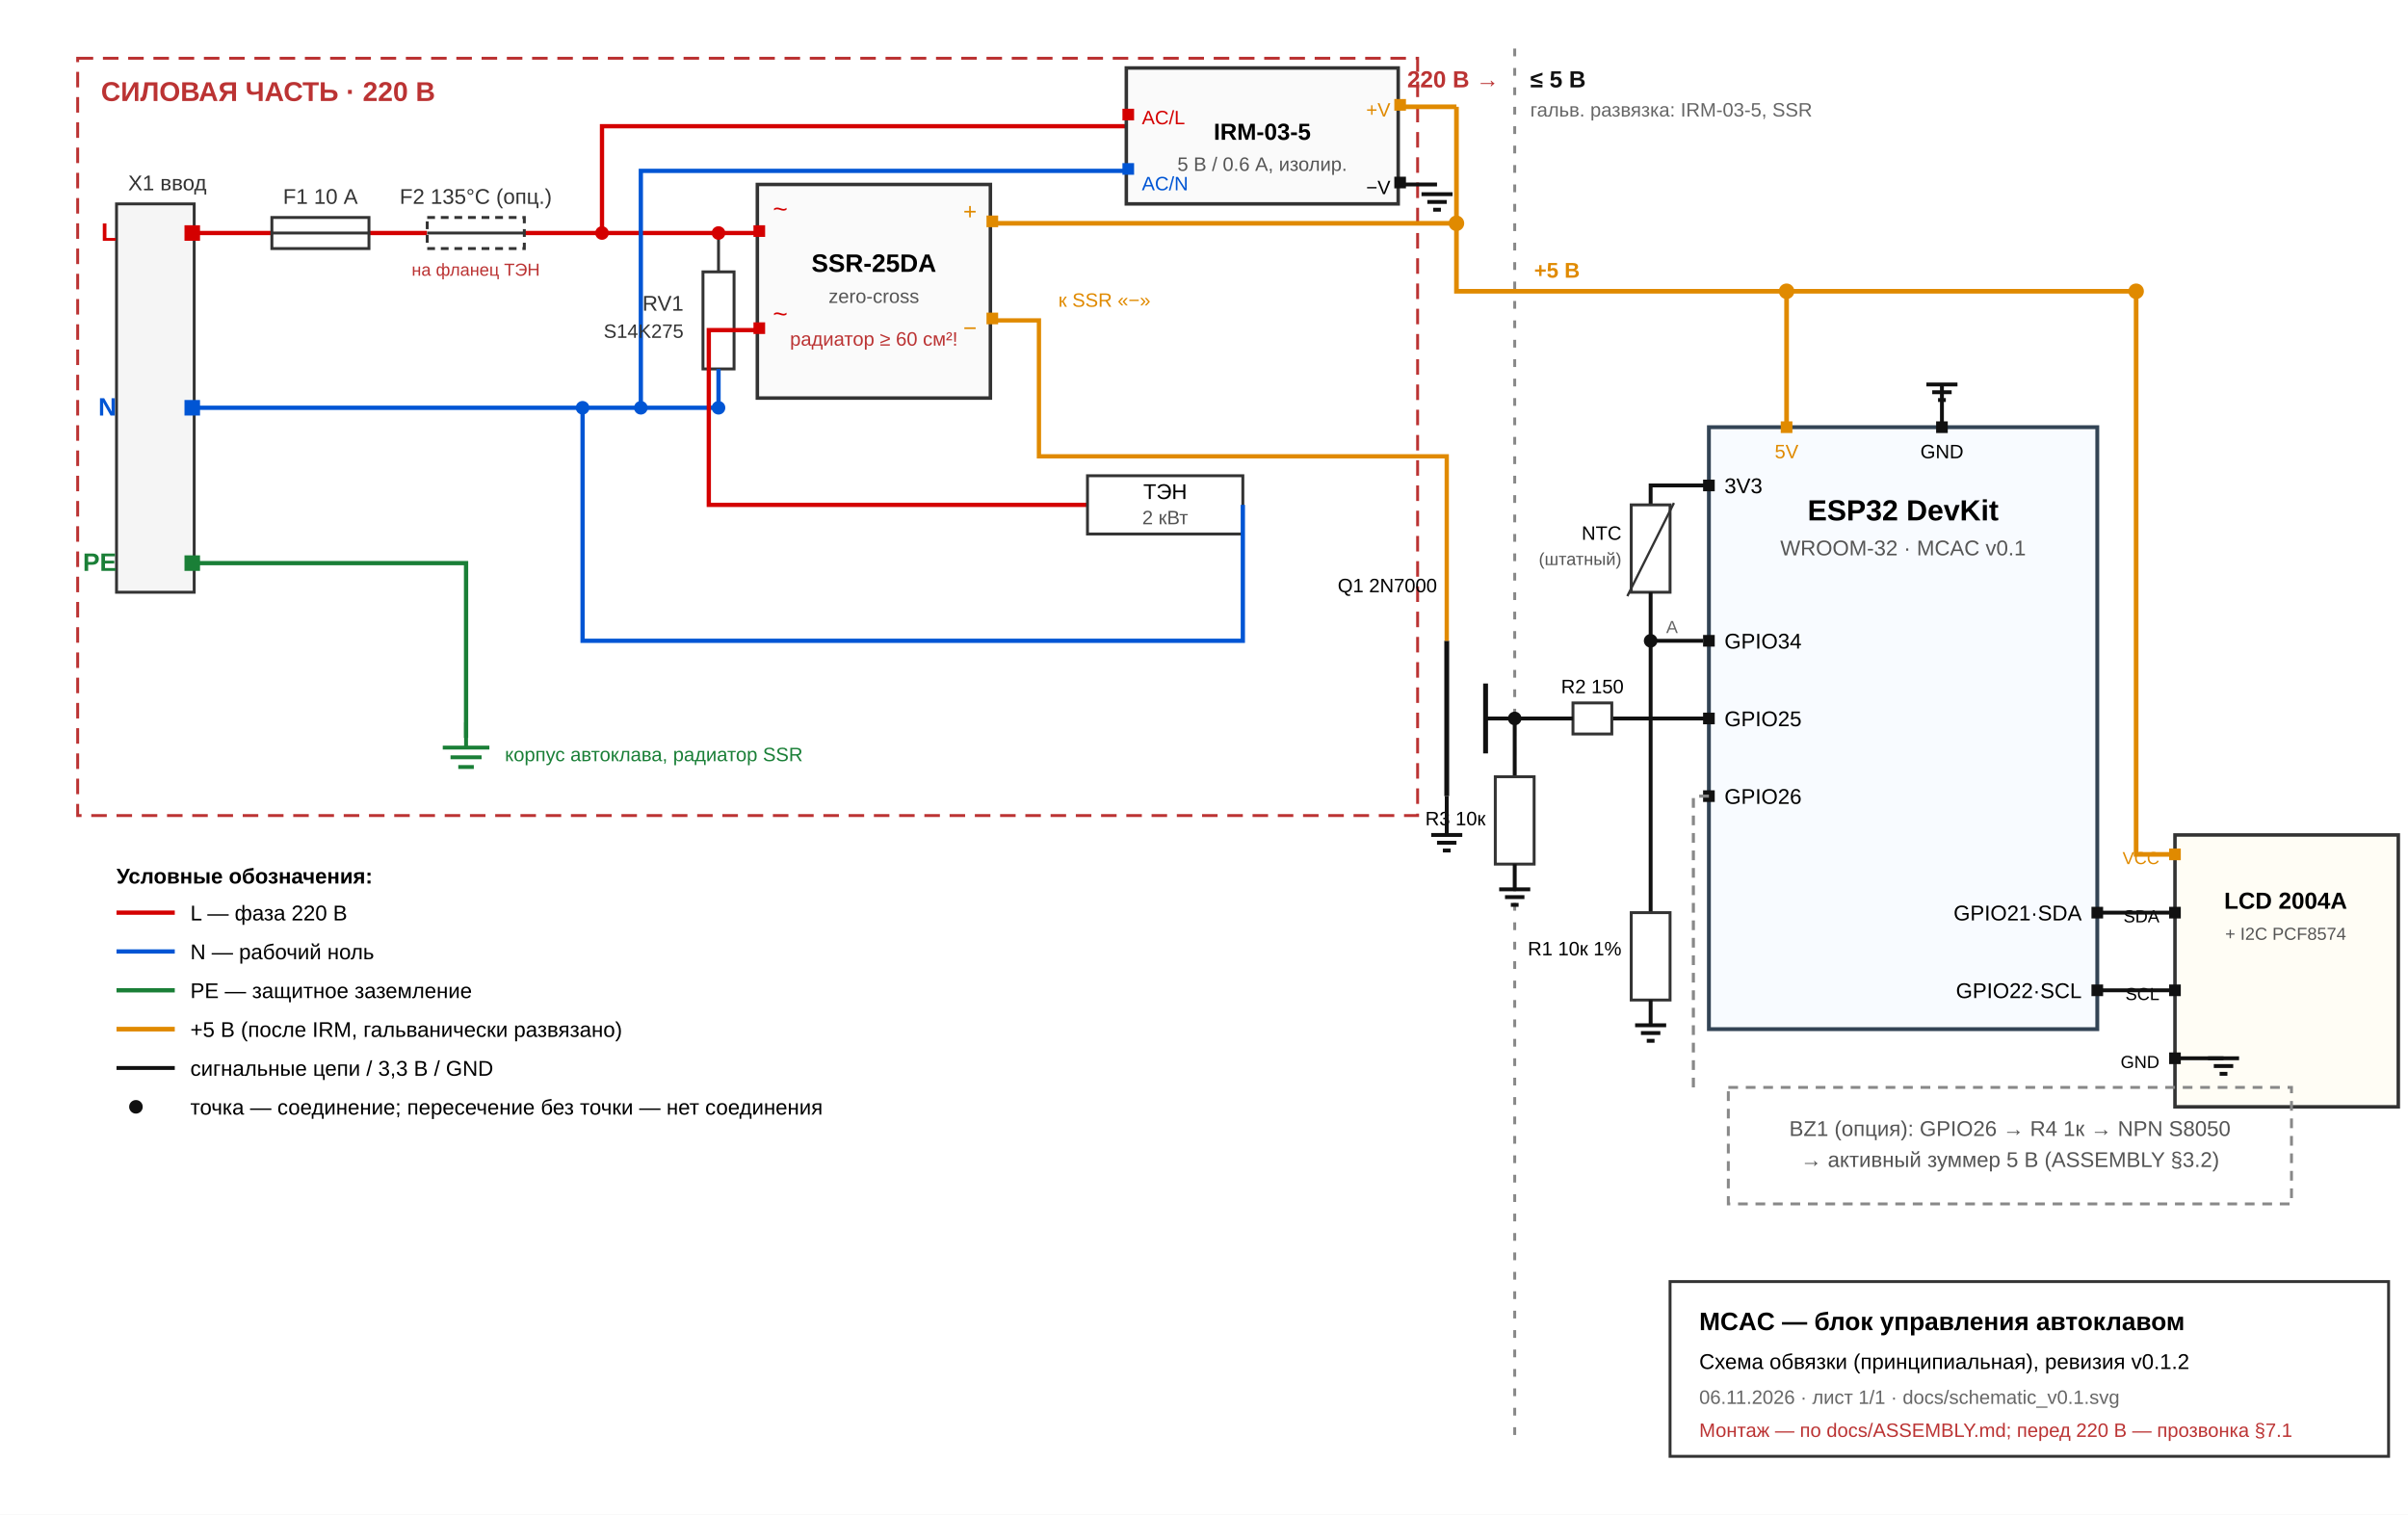
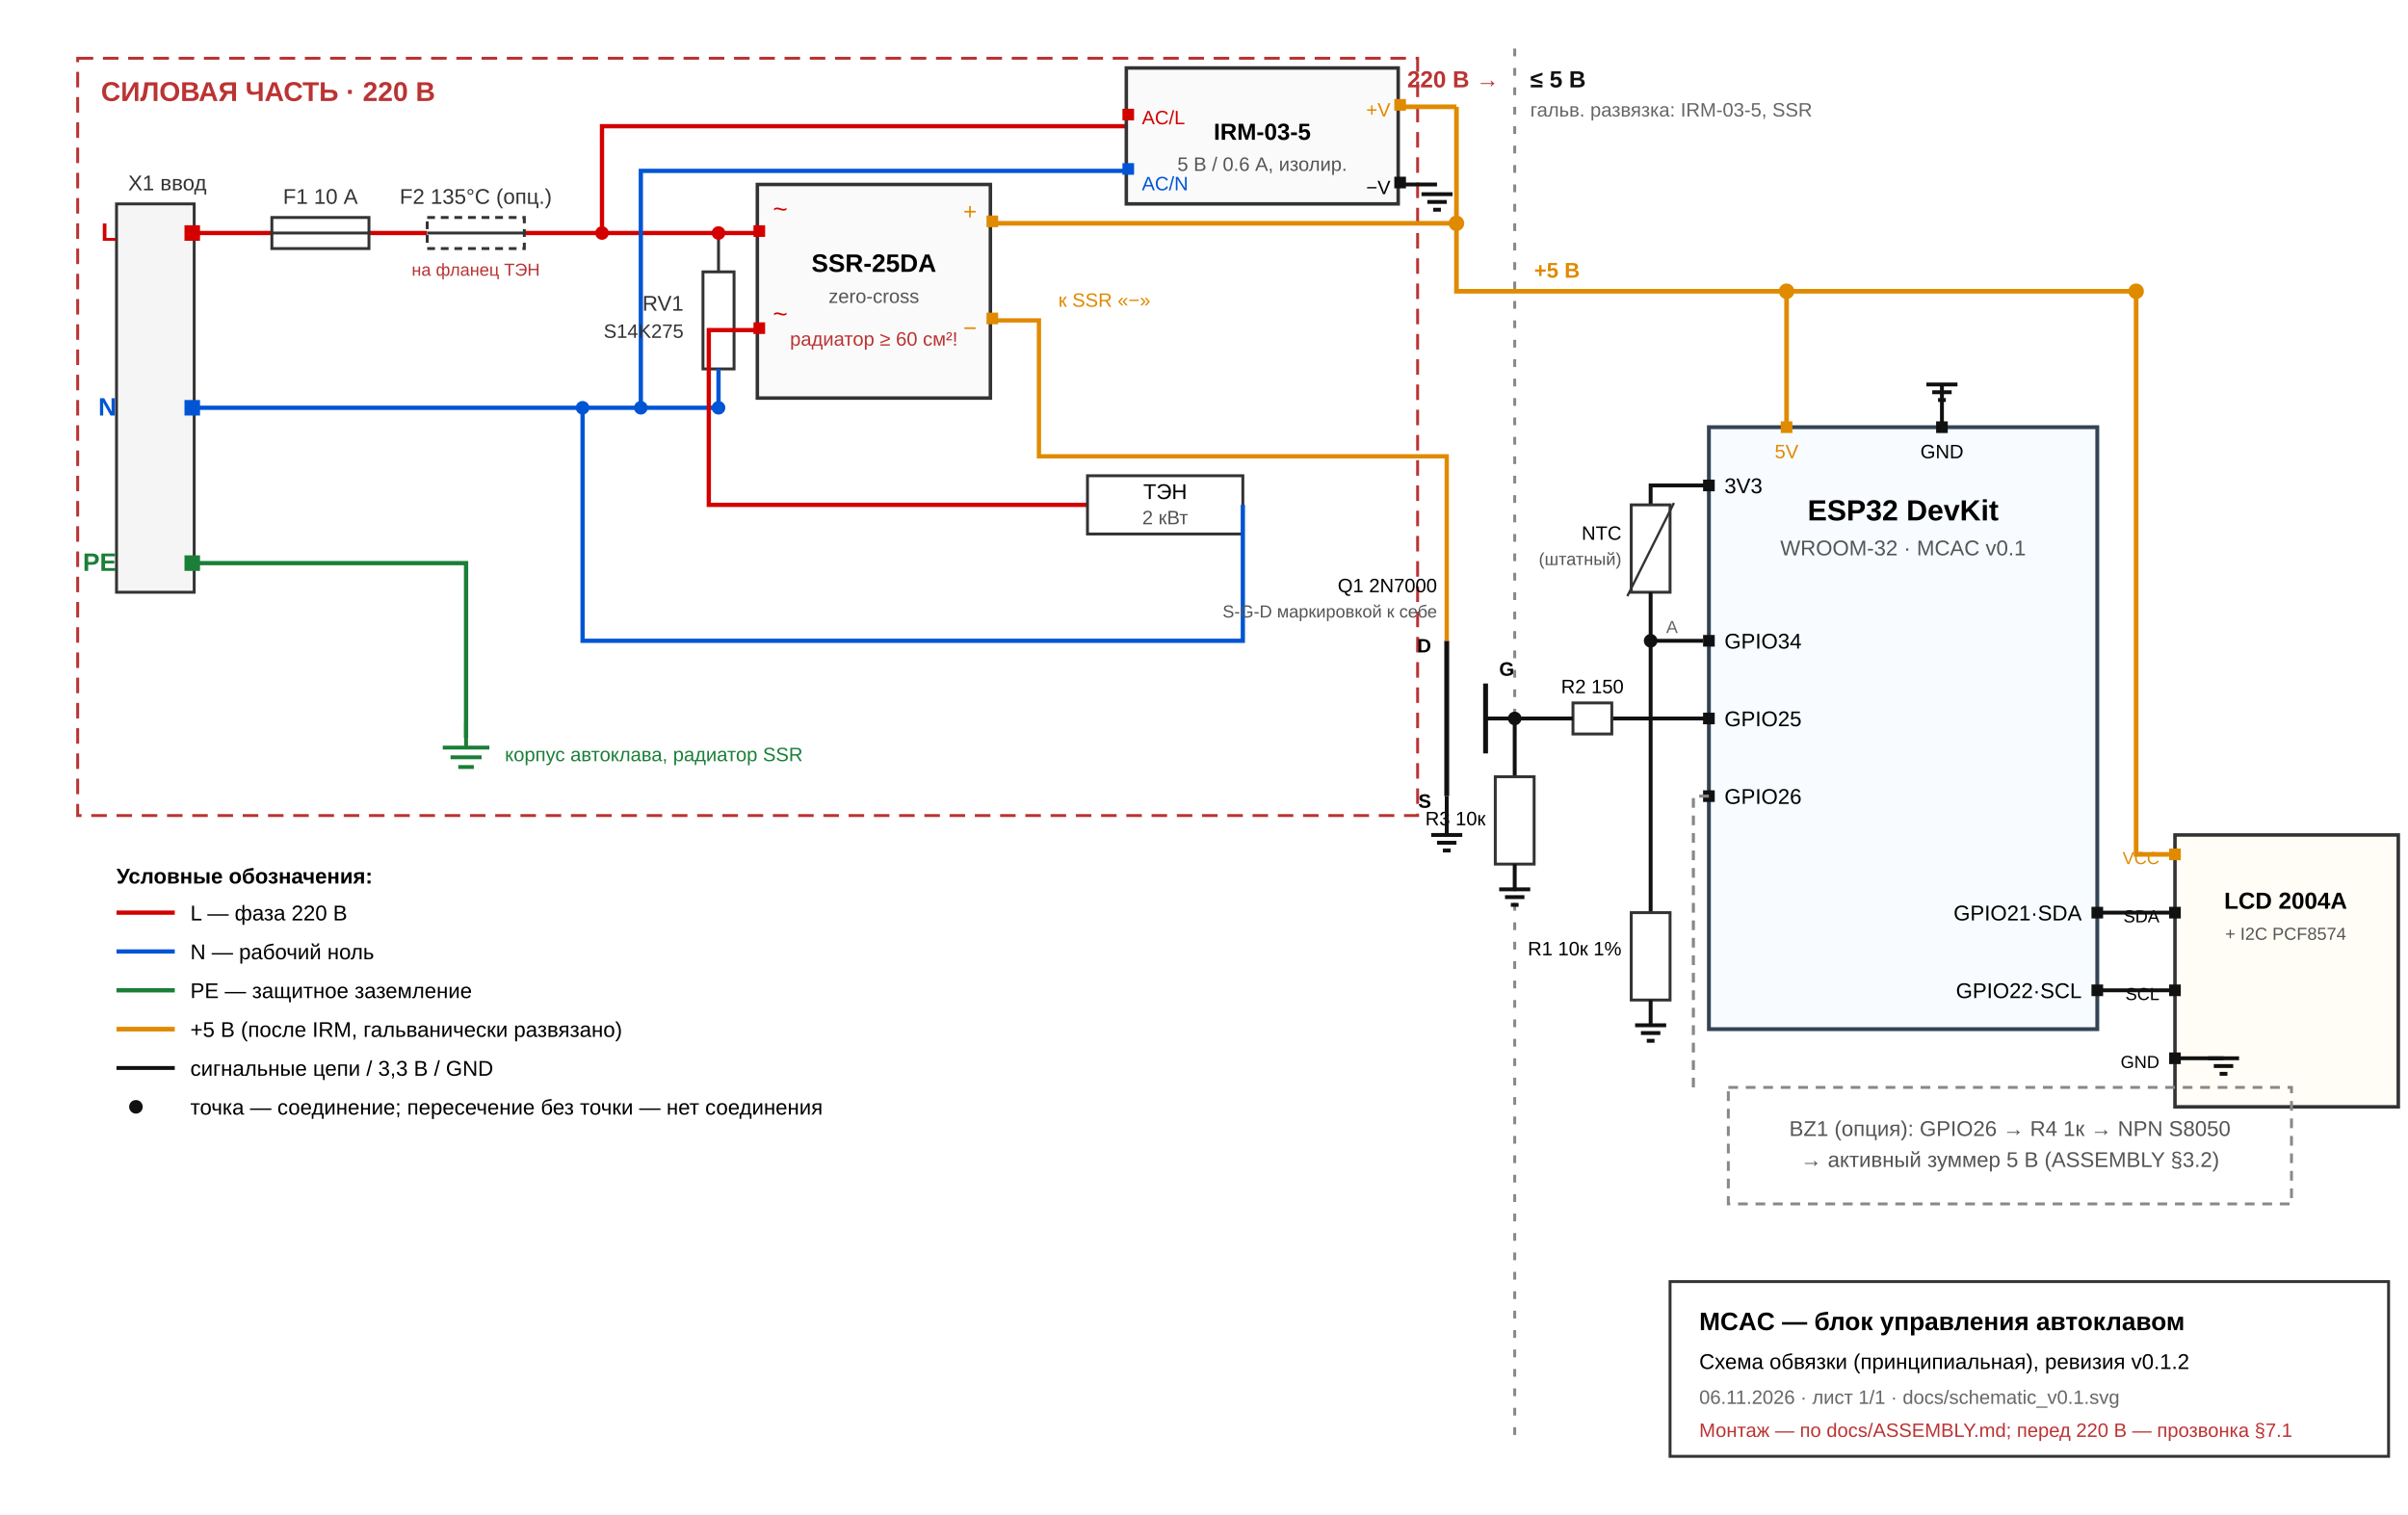
<svg xmlns="http://www.w3.org/2000/svg" viewBox="0 0 1240 780" font-family="Arial, Helvetica, sans-serif">
  <rect x="0" y="0" width="1240" height="780" fill="#ffffff" />
  <rect x="40" y="30" width="690" height="390" fill="none" stroke="#b33" stroke-width="1.5" stroke-dasharray="8,5" />
  <text x="52" y="52" font-size="14" font-weight="bold" fill="#b33">СИЛОВАЯ ЧАСТЬ · 220 В</text>
  <line x1="780" y1="25" x2="780" y2="740" stroke="#888" stroke-width="1.5" stroke-dasharray="4,6" />
  <text x="772" y="45" font-size="12" font-weight="bold" fill="#b33" text-anchor="end">220 В →</text>
  <text x="788" y="45" font-size="12" font-weight="bold" fill="#111">≤ 5 В</text>
  <text x="788" y="60" font-size="10" fill="#666">гальв. развязка: IRM-03-5, SSR</text>
  <g stroke="#d40000" stroke-width="2.2" fill="none">
    <path d="M100,120 H140" />
    <path d="M190,120 H220" />
    <path d="M270,120 H390" />
    <path d="M310,120 V65 H580" />
  </g>
  <g stroke="#0055d4" stroke-width="2.2" fill="none">
    <path d="M100,210 H370" />
    <path d="M330,210 V88 H580" />
  </g>
  <g stroke="#1a7f37" stroke-width="2.2" fill="none">
    <path d="M100,290 H240 V380" />
  </g>
  <rect x="60" y="105" width="40" height="200" fill="#f5f5f5" stroke="#333" stroke-width="1.5" />
  <text x="66" y="98" font-size="11" fill="#333">X1 ввод</text>
  <rect x="95" y="116" width="8" height="8" fill="#d40000" />
  <rect x="95" y="206" width="8" height="8" fill="#0055d4" />
  <rect x="95" y="286" width="8" height="8" fill="#1a7f37" />
  <text x="60" y="124" font-size="13" font-weight="bold" fill="#d40000" text-anchor="end">L</text>
  <text x="60" y="214" font-size="13" font-weight="bold" fill="#0055d4" text-anchor="end">N</text>
  <text x="60" y="294" font-size="13" font-weight="bold" fill="#1a7f37" text-anchor="end">PE</text>
  <rect x="140" y="112" width="50" height="16" fill="#fff" stroke="#333" stroke-width="1.5" />
  <line x1="140" y1="120" x2="190" y2="120" stroke="#333" stroke-width="1.5" />
  <text x="165" y="105" font-size="11" text-anchor="middle" fill="#333">F1 10 А</text>
  <rect x="220" y="112" width="50" height="16" fill="#fff" stroke="#333" stroke-width="1.5" stroke-dasharray="4,3" />
  <line x1="220" y1="120" x2="270" y2="120" stroke="#333" stroke-width="1.5" />
  <text x="245" y="105" font-size="11" text-anchor="middle" fill="#333">F2 135°С (опц.)</text>
  <text x="245" y="142" font-size="9" text-anchor="middle" fill="#b33">на фланец ТЭН</text>
  <rect x="362" y="140" width="16" height="50" fill="#fff" stroke="#333" stroke-width="1.5" />
  <line x1="370" y1="120" x2="370" y2="140" stroke="#333" stroke-width="1.5" />
  <line x1="370" y1="190" x2="370" y2="210" stroke="#0055d4" stroke-width="2.2" />
  <text x="352" y="160" font-size="11" fill="#333" text-anchor="end">RV1</text>
  <text x="352" y="174" font-size="10" fill="#333" text-anchor="end">S14K275</text>
  <rect x="390" y="95" width="120" height="110" fill="#fafafa" stroke="#333" stroke-width="1.8" />
  <text x="450" y="140" font-size="13" font-weight="bold" text-anchor="middle">SSR-25DA</text>
  <text x="450" y="156" font-size="10" text-anchor="middle" fill="#555">zero-cross</text>
  <text x="450" y="178" font-size="10" text-anchor="middle" fill="#b33">радиатор ≥ 60 см²!</text>
  <text x="398" y="112" font-size="13" fill="#d40000">~</text>
  <text x="398" y="166" font-size="13" fill="#d40000">~</text>
  <text x="503" y="113" font-size="12" text-anchor="end" fill="#e08a00">+</text>
  <text x="503" y="173" font-size="12" text-anchor="end" fill="#e08a00">−</text>
  <rect x="388" y="116" width="6" height="6" fill="#d40000" />
  <rect x="388" y="166" width="6" height="6" fill="#d40000" />
  <rect x="508" y="111" width="6" height="6" fill="#e08a00" />
  <rect x="508" y="161" width="6" height="6" fill="#e08a00" />
  <path d="M390,170 H365 V260 H560" fill="none" stroke="#d40000" stroke-width="2.2" />
  <rect x="560" y="245" width="80" height="30" fill="#fff" stroke="#333" stroke-width="1.5" />
  <text x="600" y="257" font-size="11" text-anchor="middle">ТЭН</text>
  <text x="600" y="270" font-size="10" text-anchor="middle" fill="#555">2 кВт</text>
  <path d="M640,260 V330 H300 V210" fill="none" stroke="#0055d4" stroke-width="2.2" />
  <rect x="580" y="35" width="140" height="70" fill="#fafafa" stroke="#333" stroke-width="1.8" />
  <text x="650" y="72" font-size="12" font-weight="bold" text-anchor="middle">IRM-03-5</text>
  <text x="650" y="88" font-size="10" text-anchor="middle" fill="#555">5 В / 0.6 А, изолир.</text>
  <text x="588" y="64" font-size="10" fill="#d40000">AC/L</text>
  <text x="588" y="98" font-size="10" fill="#0055d4">AC/N</text>
  <rect x="578" y="56" width="6" height="6" fill="#d40000" />
  <rect x="578" y="84" width="6" height="6" fill="#0055d4" />
  <rect x="718" y="51" width="6" height="6" fill="#e08a00" />
  <rect x="718" y="91" width="6" height="6" fill="#111" />
  <text x="716" y="60" font-size="10" fill="#e08a00" text-anchor="end">+V</text>
  <text x="716" y="100" font-size="10" text-anchor="end">−V</text>
  <path d="M720,55 H750" fill="none" stroke="#e08a00" stroke-width="2.4" />
  <path d="M510,115 H750" fill="none" stroke="#e08a00" stroke-width="2.4" />
  <path d="M750,55 V150 H1100" fill="none" stroke="#e08a00" stroke-width="2.4" />
  <text x="790" y="143" font-size="11" font-weight="bold" fill="#e08a00">+5 В</text>
  <path d="M720,95 H740" fill="none" stroke="#111" stroke-width="2" />
  <g stroke="#111" stroke-width="2">
    <line x1="732" y1="100" x2="748" y2="100" />
    <line x1="735" y1="104" x2="745" y2="104" />
    <line x1="738" y1="108" x2="742" y2="108" />
  </g>
  <g stroke="#1a7f37" stroke-width="2">
    <line x1="240" y1="372" x2="240" y2="385" />
    <line x1="228" y1="385" x2="252" y2="385" />
    <line x1="232" y1="390" x2="248" y2="390" />
    <line x1="236" y1="395" x2="244" y2="395" />
  </g>
  <text x="260" y="392" font-size="10" fill="#1a7f37">корпус автоклава, радиатор SSR</text>
  <g fill="#d40000">
    <circle cx="310" cy="120" r="3.5" />
    <circle cx="370" cy="120" r="3.5" />
  </g>
  <g fill="#0055d4">
    <circle cx="300" cy="210" r="3.5" />
    <circle cx="330" cy="210" r="3.5" />
    <circle cx="370" cy="210" r="3.5" />
  </g>
  <circle cx="750" cy="115" r="4" fill="#e08a00" />
  <rect x="880" y="220" width="200" height="310" fill="#f8fbff" stroke="#345" stroke-width="2" />
  <text x="980" y="268" font-size="15" font-weight="bold" text-anchor="middle">ESP32 DevKit</text>
  <text x="980" y="286" font-size="11" text-anchor="middle" fill="#555">WROOM-32 · MCAC v0.1</text>
  <rect x="917" y="217" width="6" height="6" fill="#e08a00" />
  <text x="920" y="236" font-size="10" text-anchor="middle" fill="#e08a00">5V</text>
  <rect x="997" y="217" width="6" height="6" fill="#111" />
  <text x="1000" y="236" font-size="10" text-anchor="middle">GND</text>
  <path d="M920,150 V220" fill="none" stroke="#e08a00" stroke-width="2.4" />
  <circle cx="920" cy="150" r="4" fill="#e08a00" />
  <path d="M1000,220 V198" fill="none" stroke="#111" stroke-width="2" />
  <g stroke="#111" stroke-width="2">
    <line x1="992" y1="198" x2="1008" y2="198" />
    <line x1="995" y1="202" x2="1005" y2="202" />
    <line x1="998" y1="206" x2="1002" y2="206" />
  </g>
  <rect x="877" y="247" width="6" height="6" fill="#111" />
  <text x="888" y="254" font-size="11">3V3</text>
  <rect x="877" y="327" width="6" height="6" fill="#111" />
  <text x="888" y="334" font-size="11">GPIO34</text>
  <rect x="877" y="367" width="6" height="6" fill="#111" />
  <text x="888" y="374" font-size="11">GPIO25</text>
  <rect x="877" y="407" width="6" height="6" fill="#111" />
  <text x="888" y="414" font-size="11">GPIO26</text>
  <rect x="1077" y="467" width="6" height="6" fill="#111" />
  <text x="1072" y="474" font-size="11" text-anchor="end">GPIO21·SDA</text>
  <rect x="1077" y="507" width="6" height="6" fill="#111" />
  <text x="1072" y="514" font-size="11" text-anchor="end">GPIO22·SCL</text>
  <path d="M880,250 H850 V260" fill="none" stroke="#111" stroke-width="2" />
  <rect x="840" y="260" width="20" height="45" fill="#fff" stroke="#333" stroke-width="1.5" />
  <line x1="838" y1="307" x2="862" y2="259" stroke="#333" stroke-width="1.2" />
  <text x="835" y="278" font-size="10" text-anchor="end">NTC</text>
  <text x="835" y="291" font-size="9" text-anchor="end" fill="#555">(штатный)</text>
  <path d="M850,305 V330" fill="none" stroke="#111" stroke-width="2" />
  <circle cx="850" cy="330" r="3.5" fill="#111" />
  <text x="858" y="326" font-size="9" fill="#666">A</text>
  <path d="M850,330 H877" fill="none" stroke="#111" stroke-width="2" />
  <path d="M850,330 V470" fill="none" stroke="#111" stroke-width="2" />
  <rect x="840" y="470" width="20" height="45" fill="#fff" stroke="#333" stroke-width="1.5" />
  <text x="835" y="492" font-size="10" text-anchor="end">R1 10к 1%</text>
  <path d="M850,515 V528" fill="none" stroke="#111" stroke-width="2" />
  <g stroke="#111" stroke-width="2">
    <line x1="842" y1="528" x2="858" y2="528" />
    <line x1="845" y1="532" x2="855" y2="532" />
    <line x1="848" y1="536" x2="852" y2="536" />
  </g>
  <path d="M880,370 H830" fill="none" stroke="#111" stroke-width="2" />
  <rect x="810" y="362" width="20" height="16" fill="#fff" stroke="#333" stroke-width="1.5" />
  <text x="820" y="357" font-size="10" text-anchor="middle">R2 150</text>
  <path d="M810,370 H765" fill="none" stroke="#111" stroke-width="2" />
  <circle cx="780" cy="370" r="3.5" fill="#111" />
  <line x1="765" y1="352" x2="765" y2="388" stroke="#111" stroke-width="2.5" />
  <line x1="745" y1="330" x2="745" y2="410" stroke="#111" stroke-width="2.5" />
  <path d="M780,370 V400" fill="none" stroke="#111" stroke-width="2" />
  <rect x="770" y="400" width="20" height="45" fill="#fff" stroke="#333" stroke-width="1.5" />
  <text x="765" y="425" font-size="10" text-anchor="end">R3 10к</text>
  <path d="M780,445 V458" fill="none" stroke="#111" stroke-width="2" />
  <g stroke="#111" stroke-width="2">
    <line x1="772" y1="458" x2="788" y2="458" />
    <line x1="775" y1="462" x2="785" y2="462" />
    <line x1="778" y1="466" x2="782" y2="466" />
  </g>
  <path d="M745,410 V430" fill="none" stroke="#111" stroke-width="2" />
  <g stroke="#111" stroke-width="2">
    <line x1="737" y1="430" x2="753" y2="430" />
    <line x1="740" y1="434" x2="750" y2="434" />
    <line x1="743" y1="438" x2="747" y2="438" />
  </g>
  <path d="M745,330 V235 H535 V165 H510" fill="none" stroke="#e08a00" stroke-width="2.2" />
  <text x="740" y="305" font-size="10" text-anchor="end">Q1 2N7000</text>
+   <text x="740" y="318" font-size="9" text-anchor="end" fill="#555">S-G-D маркировкой к себе</text>
+   <text x="737" y="336" font-size="10" text-anchor="end" font-weight="bold">D</text>
+   <text x="772" y="348" font-size="10" font-weight="bold">G</text>
+   <text x="737" y="416" font-size="10" text-anchor="end" font-weight="bold">S</text>
  <text x="545" y="158" font-size="10" fill="#e08a00">к SSR «−»</text>
  <path d="M1100,150 V440 H1120" fill="none" stroke="#e08a00" stroke-width="2.4" />
  <circle cx="1100" cy="150" r="4" fill="#e08a00" />
  <rect x="1120" y="430" width="115" height="140" fill="#fffdf5" stroke="#333" stroke-width="1.8" />
  <text x="1177" y="468" font-size="12" font-weight="bold" text-anchor="middle">LCD 2004A</text>
  <text x="1177" y="484" font-size="9" text-anchor="middle" fill="#555">+ I2C PCF8574</text>
  <rect x="1117" y="437" width="6" height="6" fill="#e08a00" />
  <text x="1112" y="445" font-size="9" text-anchor="end" fill="#e08a00">VCC</text>
  <rect x="1117" y="467" width="6" height="6" fill="#111" />
  <text x="1112" y="475" font-size="9" text-anchor="end">SDA</text>
  <rect x="1117" y="507" width="6" height="6" fill="#111" />
  <text x="1112" y="515" font-size="9" text-anchor="end">SCL</text>
  <rect x="1117" y="542" width="6" height="6" fill="#111" />
  <text x="1112" y="550" font-size="9" text-anchor="end">GND</text>
  <path d="M1080,470 H1117" fill="none" stroke="#111" stroke-width="2" />
  <path d="M1080,510 H1117" fill="none" stroke="#111" stroke-width="2" />
  <path d="M1120,545 H1145" fill="none" stroke="#111" stroke-width="2" />
  <g stroke="#111" stroke-width="2">
    <line x1="1137" y1="545" x2="1153" y2="545" />
    <line x1="1140" y1="549" x2="1150" y2="549" />
    <line x1="1143" y1="553" x2="1147" y2="553" />
  </g>
  <rect x="890" y="560" width="290" height="60" fill="none" stroke="#888" stroke-width="1.5" stroke-dasharray="5,4" />
  <path d="M880,410 H872 V560" fill="none" stroke="#888" stroke-width="1.6" stroke-dasharray="5,4" />
  <text x="1035" y="585" font-size="11" text-anchor="middle" fill="#555">BZ1 (опция): GPIO26 → R4 1к → NPN S8050</text>
  <text x="1035" y="601" font-size="11" text-anchor="middle" fill="#555">→ активный зуммер 5 В (ASSEMBLY §3.2)</text>
  <g font-size="11">
    <text x="60" y="455" font-weight="bold">Условные обозначения:</text>
    <line x1="60" y1="470" x2="90" y2="470" stroke="#d40000" stroke-width="2.2" />
    <text x="98" y="474">L — фаза 220 В</text>
    <line x1="60" y1="490" x2="90" y2="490" stroke="#0055d4" stroke-width="2.2" />
    <text x="98" y="494">N — рабочий ноль</text>
    <line x1="60" y1="510" x2="90" y2="510" stroke="#1a7f37" stroke-width="2.2" />
    <text x="98" y="514">PE — защитное заземление</text>
    <line x1="60" y1="530" x2="90" y2="530" stroke="#e08a00" stroke-width="2.4" />
    <text x="98" y="534">+5 В (после IRM, гальванически развязано)</text>
    <line x1="60" y1="550" x2="90" y2="550" stroke="#111" stroke-width="2" />
    <text x="98" y="554">сигнальные цепи / 3,3 В / GND</text>
    <circle cx="70" cy="570" r="3.5" fill="#111" />
    <text x="98" y="574">точка — соединение; пересечение без точки — нет соединения</text>
  </g>
  <rect x="860" y="660" width="370" height="90" fill="none" stroke="#333" stroke-width="1.5" />
  <text x="875" y="685" font-size="13" font-weight="bold">MCAC — блок управления автоклавом</text>
  <text x="875" y="705" font-size="11">Схема обвязки (принципиальная), ревизия v0.1.2</text>
  <text x="875" y="723" font-size="10" fill="#666">06.11.2026 · лист 1/1 · docs/schematic_v0.1.svg</text>
  <text x="875" y="740" font-size="10" fill="#b33">Монтаж — по docs/ASSEMBLY.md; перед 220 В — прозвонка §7.1</text>
</svg>
